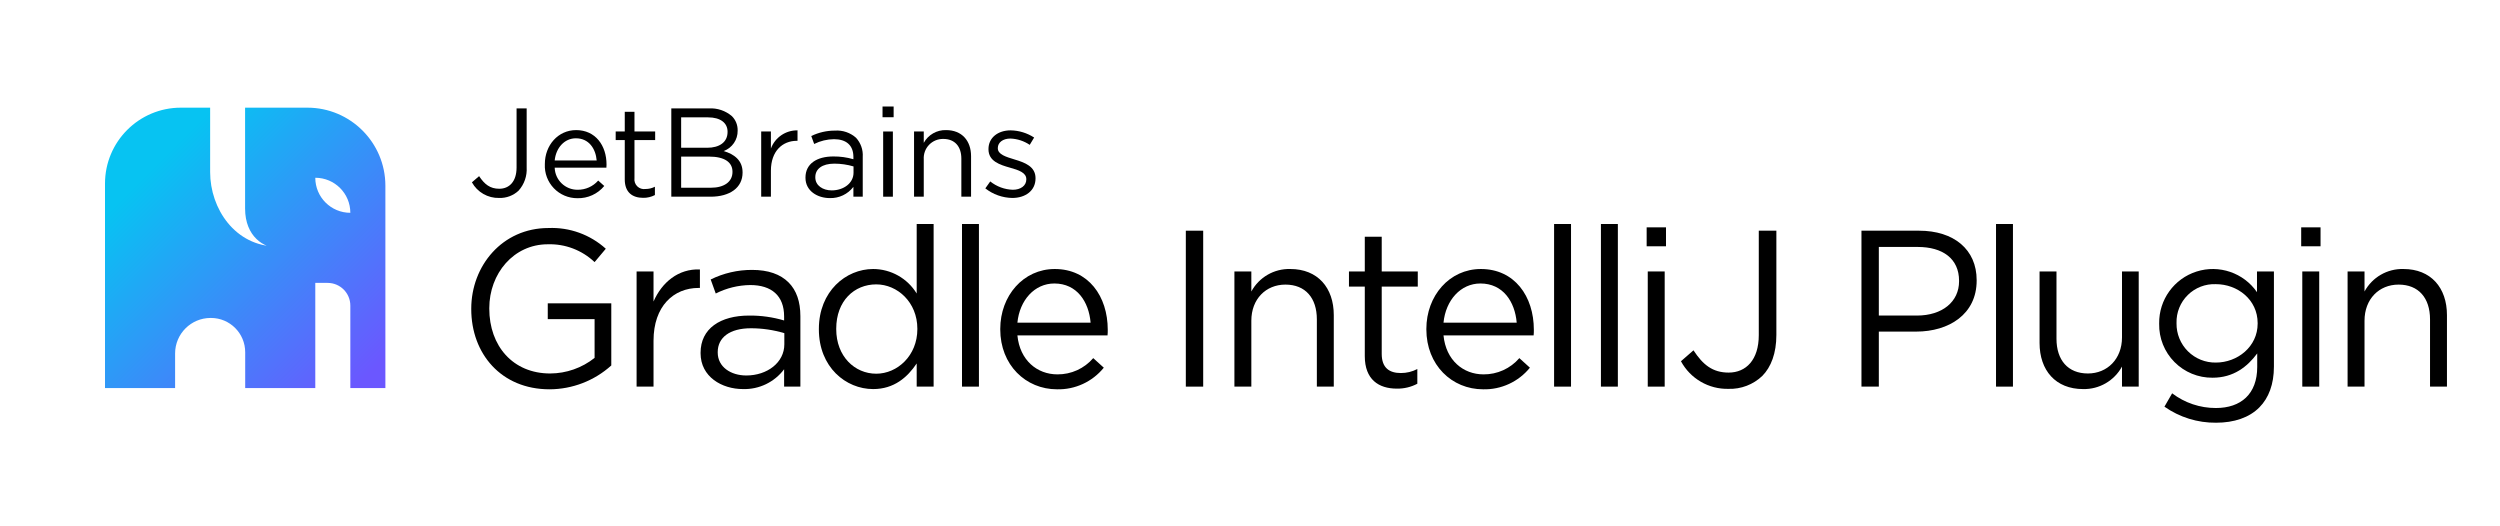
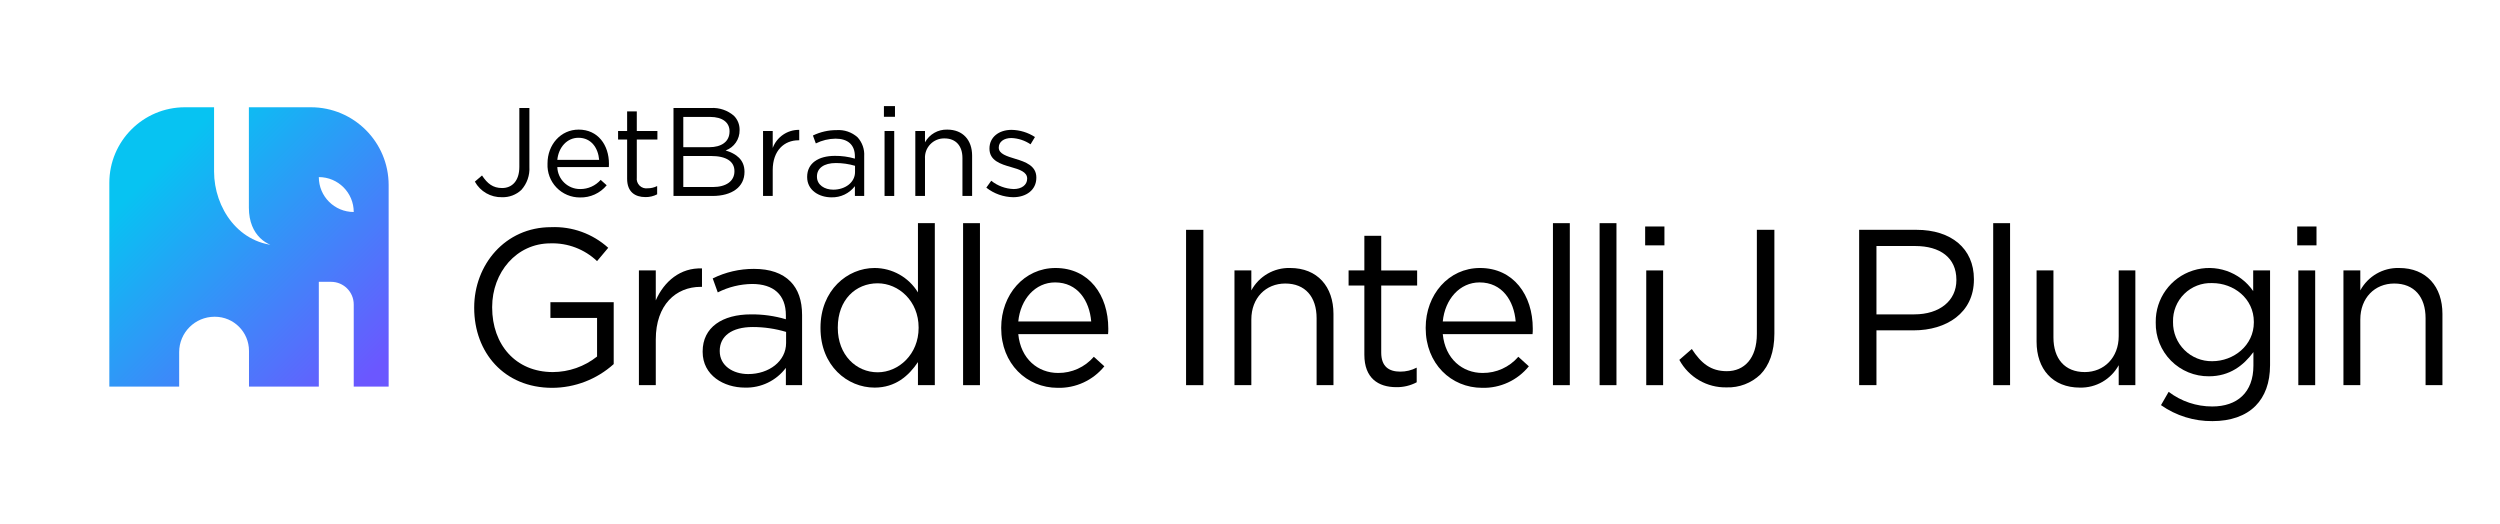
- <svg xmlns="http://www.w3.org/2000/svg" width="535" height="112.5" viewBox="0 0 535 112.5">
+ <svg xmlns="http://www.w3.org/2000/svg" width="1012" height="212" viewBox="0 0 535 112.5">
  <defs>
    <linearGradient id="linear-gradient" x1="22.229" y1="27.692" x2="76.814" y2="82.277" gradientUnits="userSpaceOnUse">
      <stop offset="0.172" stop-color="#07c3f2" />
      <stop offset="1" stop-color="#6b57ff" />
    </linearGradient>
  </defs>
  <g id="Layer_1" data-name="Layer 1">
    <g>
      <g>
        <g>
          <path d="M100.848,66.149v-.095c0-9.153,6.634-17.257,16.514-17.257a17.221,17.221,0,0,1,12.279,4.433l-2.4,2.86a13.908,13.908,0,0,0-10.019-3.814c-7.293,0-12.515,6.246-12.515,13.682v.095c0,7.96,5.034,13.872,13.032,13.872a15.373,15.373,0,0,0,9.503-3.337V68.293H117.221V64.909H130.816v13.3a19.811,19.811,0,0,1-13.22,5.102C107.247,83.31,100.848,75.683,100.848,66.149Z" />
          <path d="M136.231,58.091h3.623v6.436c1.787-4.1,5.316-7.055,9.927-6.865v3.956h-.283c-5.316,0-9.643,3.862-9.643,11.299v9.82h-3.623Z" />
          <path d="M149.923,75.588v-.095c0-5.197,4.234-7.962,10.398-7.962a25.529,25.529,0,0,1,7.48,1.049V67.721c0-4.433-2.682-6.721-7.245-6.721a16.765,16.765,0,0,0-7.387,1.812l-1.082-3.004a19.873,19.873,0,0,1,8.845-2.049c3.435,0,6.069.905,7.857,2.717,1.647,1.669,2.493,4.053,2.493,7.199V82.738h-3.481V79.02a10.613,10.613,0,0,1-8.798,4.242C154.487,83.262,149.923,80.641,149.923,75.588Zm17.925-1.907V71.297a25.039,25.039,0,0,0-7.151-1.049c-4.564,0-7.104,2.002-7.104,5.1v.095c0,3.099,2.823,4.911,6.116,4.911C164.178,80.355,167.848,77.59,167.848,73.681Z" />
          <path d="M175.238,70.486V70.391c0-8.056,5.786-12.823,11.619-12.823a10.941,10.941,0,0,1,9.315,5.244V47.938h3.623v34.8H196.172V77.78c-1.975,2.956-4.845,5.482-9.315,5.482C181.023,83.262,175.238,78.59,175.238,70.486Zm21.076-.047v-.095c0-5.674-4.282-9.487-8.798-9.487-4.705,0-8.563,3.528-8.563,9.487V70.439c0,5.816,3.952,9.534,8.563,9.534C192.032,79.973,196.314,76.111,196.314,70.439Z" />
          <path d="M205.868,47.938h3.623v34.8h-3.623Z" />
          <path d="M214.055,70.486V70.391c0-7.102,4.939-12.823,11.666-12.823,7.198,0,11.338,5.816,11.338,13.014a9.731,9.731,0,0,1-.047,1.192H217.723c.518,5.339,4.234,8.342,8.563,8.342a10.008,10.008,0,0,0,7.668-3.479l2.259,2.049a12.492,12.492,0,0,1-10.021,4.625C219.511,83.31,214.055,78.113,214.055,70.486Zm19.335-1.43c-.377-4.481-2.917-8.39-7.763-8.39-4.234,0-7.433,3.576-7.904,8.39Z" />
          <path d="M253.766,49.368h3.717V82.738h-3.717Z" />
          <path d="M264.164,58.091h3.623v4.29a9.19,9.19,0,0,1,8.327-4.814c5.881,0,9.315,4.004,9.315,9.867V82.738h-3.622V68.341c0-4.576-2.447-7.437-6.728-7.437-4.187,0-7.292,3.098-7.292,7.723V82.738h-3.623Z" />
          <path d="M292.065,76.207V61.333h-3.387V58.091h3.387V50.655h3.623v7.437h7.716V61.333H295.688V75.73c0,3.004,1.647,4.1,4.093,4.1a7.525,7.525,0,0,0,3.528-.858v3.146a9.01,9.01,0,0,1-4.375,1.049C295.029,83.167,292.065,81.213,292.065,76.207Z" />
          <path d="M305.24,70.486V70.391c0-7.102,4.939-12.823,11.666-12.823,7.198,0,11.338,5.816,11.338,13.014a9.731,9.731,0,0,1-.047,1.192H308.909c.518,5.339,4.234,8.342,8.563,8.342a10.008,10.008,0,0,0,7.668-3.479l2.259,2.049a12.492,12.492,0,0,1-10.021,4.625C310.697,83.31,305.24,78.113,305.24,70.486ZM324.576,69.056c-.377-4.481-2.917-8.39-7.763-8.39-4.234,0-7.433,3.576-7.904,8.39Z" />
          <path d="M332.576,47.938h3.623v34.8h-3.623Z" />
          <path d="M342.598,47.938h3.623v34.8h-3.623Z" />
          <path d="M352.384,48.652h4.14v4.053h-4.14Zm.235,9.439h3.623V82.738h-3.623Z" />
          <path d="M359.724,77.304l2.682-2.337c2.023,3.099,4.093,4.767,7.528,4.767,3.716,0,6.445-2.717,6.445-8.009V49.368h3.764V71.678c0,3.909-1.129,6.865-3.011,8.772a10.025,10.025,0,0,1-7.245,2.765A11.256,11.256,0,0,1,359.724,77.304Z" />
          <path d="M398.353,49.368h12.326c7.433,0,12.326,4.004,12.326,10.583v.095c0,7.198-5.928,10.916-12.938,10.916H402.069V82.738h-3.716Zm11.854,18.162c5.458,0,9.033-2.956,9.033-7.341v-.095c0-4.767-3.528-7.246-8.843-7.246h-8.328V67.53Z" />
          <path d="M427.148,47.938h3.623v34.8h-3.623Z" />
          <path d="M436.466,73.395V58.091h3.622V72.488c0,4.576,2.447,7.437,6.728,7.437,4.14,0,7.292-3.098,7.292-7.723V58.091h3.576V82.738H454.107V78.448a9.245,9.245,0,0,1-8.327,4.814C439.9,83.262,436.466,79.258,436.466,73.395Z" />
          <path d="M463.191,87.029l1.646-2.86a15.412,15.412,0,0,0,9.363,3.146c5.363,0,8.845-3.004,8.845-8.772V75.634c-2.118,2.86-5.082,5.197-9.551,5.197A11.318,11.318,0,0,1,462.062,69.295V69.2a11.485,11.485,0,0,1,20.934-6.674V58.091h3.623V78.448c0,3.814-1.129,6.721-3.105,8.723-2.164,2.193-5.41,3.29-9.268,3.29A18.893,18.893,0,0,1,463.191,87.029Zm19.947-17.782v-.095c0-5.053-4.329-8.342-8.939-8.342a8.094,8.094,0,0,0-8.422,8.295v.095a8.285,8.285,0,0,0,8.422,8.39C478.809,77.59,483.138,74.204,483.138,69.246Z" />
          <path d="M492.456,48.652h4.14v4.053h-4.14Zm.235,9.439h3.623V82.738h-3.623Z" />
          <path d="M502.384,58.091h3.623v4.29a9.19,9.19,0,0,1,8.327-4.814c5.881,0,9.315,4.004,9.315,9.867V82.738h-3.622V68.341c0-4.576-2.447-7.437-6.728-7.437-4.187,0-7.292,3.098-7.292,7.723V82.738h-3.623Z" />
        </g>
        <g>
          <path d="M100.99,39.016l1.539-1.322c1.161,1.754,2.348,2.699,4.319,2.699,2.132,0,3.698-1.539,3.698-4.535V23.198h2.16V35.831A6.819,6.819,0,0,1,110.977,40.798a5.795,5.795,0,0,1-4.157,1.565A6.47,6.47,0,0,1,100.99,39.016Z" />
          <path d="M116.598,35.156v-.055c0-4.021,2.834-7.261,6.694-7.261,4.13,0,6.505,3.294,6.505,7.369a5.342,5.342,0,0,1-.027.675h-11.067a4.874,4.874,0,0,0,4.913,4.725,5.776,5.776,0,0,0,4.4-1.971l1.296,1.16a7.204,7.204,0,0,1-5.75,2.618A6.937,6.937,0,0,1,116.598,35.156Zm11.094-.811c-.216-2.537-1.674-4.75-4.454-4.75-2.429,0-4.265,2.024-4.535,4.75Z" />
          <path d="M133.699,38.395V29.974h-1.943v-1.835h1.943V23.928h2.078v4.211h4.427v1.835H135.777v8.151a2.065,2.065,0,0,0,2.349,2.322,4.376,4.376,0,0,0,2.024-.486v1.781a5.228,5.228,0,0,1-2.51.594C135.4,42.336,133.699,41.23,133.699,38.395Z" />
          <path d="M143.66,23.198h8.044a6.94,6.94,0,0,1,4.939,1.674,4.194,4.194,0,0,1,1.215,3.022v.055a4.562,4.562,0,0,1-2.996,4.373c2.24.674,4.049,1.971,4.049,4.562v.054c0,3.239-2.727,5.156-6.856,5.156h-8.395Zm12.039,4.993c0-1.861-1.484-3.076-4.184-3.076H145.765v6.505h5.587c2.564,0,4.346-1.161,4.346-3.374Zm-3.968,5.318H145.765v6.667h6.343c2.861,0,4.643-1.269,4.643-3.374v-.055C156.751,34.697,155.023,33.51,151.73,33.51Z" />
          <path d="M162.896,28.139h2.079v3.644a5.978,5.978,0,0,1,5.695-3.888v2.24h-.162c-3.05,0-5.533,2.188-5.533,6.398v5.561h-2.079Z" />
          <path d="M172.371,38.045V37.99c0-2.941,2.43-4.508,5.965-4.508a14.829,14.829,0,0,1,4.292.594V33.59c0-2.51-1.539-3.805-4.157-3.805a9.718,9.718,0,0,0-4.238,1.025l-.621-1.701a11.533,11.533,0,0,1,5.075-1.16,6.121,6.121,0,0,1,4.508,1.539,5.506,5.506,0,0,1,1.431,4.075v8.53h-1.998V39.988a6.119,6.119,0,0,1-5.048,2.402C174.99,42.391,172.371,40.906,172.371,38.045ZM182.655,36.965V35.615a14.556,14.556,0,0,0-4.103-.594c-2.619,0-4.076,1.133-4.076,2.888v.054c0,1.755,1.62,2.781,3.509,2.781C180.55,40.744,182.655,39.178,182.655,36.965Z" />
          <path d="M188.862,22.793h2.375v2.295h-2.375Zm.135,5.346h2.079V42.094H188.997Z" />
          <path d="M195.606,28.139H197.685v2.429a5.285,5.285,0,0,1,4.778-2.727c3.374,0,5.344,2.268,5.344,5.588v8.665H205.729V33.942c0-2.592-1.404-4.211-3.86-4.211a4.106,4.106,0,0,0-4.184,4.373v7.99H195.606Z" />
          <path d="M210.859,40.312l1.053-1.484a8.158,8.158,0,0,0,4.832,1.782c1.674,0,2.888-.864,2.888-2.215V38.342c0-1.404-1.646-1.943-3.482-2.457-2.187-.621-4.616-1.377-4.616-3.941v-.053c0-2.402,1.998-3.996,4.751-3.996a9.537,9.537,0,0,1,5.021,1.539l-.945,1.565a7.889,7.889,0,0,0-4.13-1.35c-1.646,0-2.699.864-2.699,2.024v.055c0,1.322,1.728,1.835,3.59,2.402,2.16.647,4.481,1.484,4.481,3.994v.055c0,2.645-2.187,4.184-4.967,4.184A9.598,9.598,0,0,1,210.859,40.312Z" />
        </g>
      </g>
      <rect width="535" height="112.5" fill="none" />
    </g>
  </g>
  <g id="Layer_3" data-name="Layer 3">
    <path d="M22.471,39.283v43.758H37.472v-7.397a7.603,7.603,0,0,1,7.603-7.603h.068a7.329,7.329,0,0,1,7.329,7.329v7.671h15V60.54h2.641a4.859,4.859,0,0,1,4.859,4.86v17.641h7.5V39.75a16.709,16.709,0,0,0-16.71-16.709H52.448V44.617c0,6.115,4.167,8.418,6.829,8.446h.694v-.303h-.733c-8.933-.053-14.268-8.122-14.268-15.923V23.041H38.714A16.242,16.242,0,0,0,22.471,39.283Zm45-1.242v-0H67.474A7.497,7.497,0,0,1,74.971,45.537v.003h0A7.5,7.5,0,0,1,67.471,38.041Z" fill="url(#linear-gradient)" />
  </g>
</svg>
